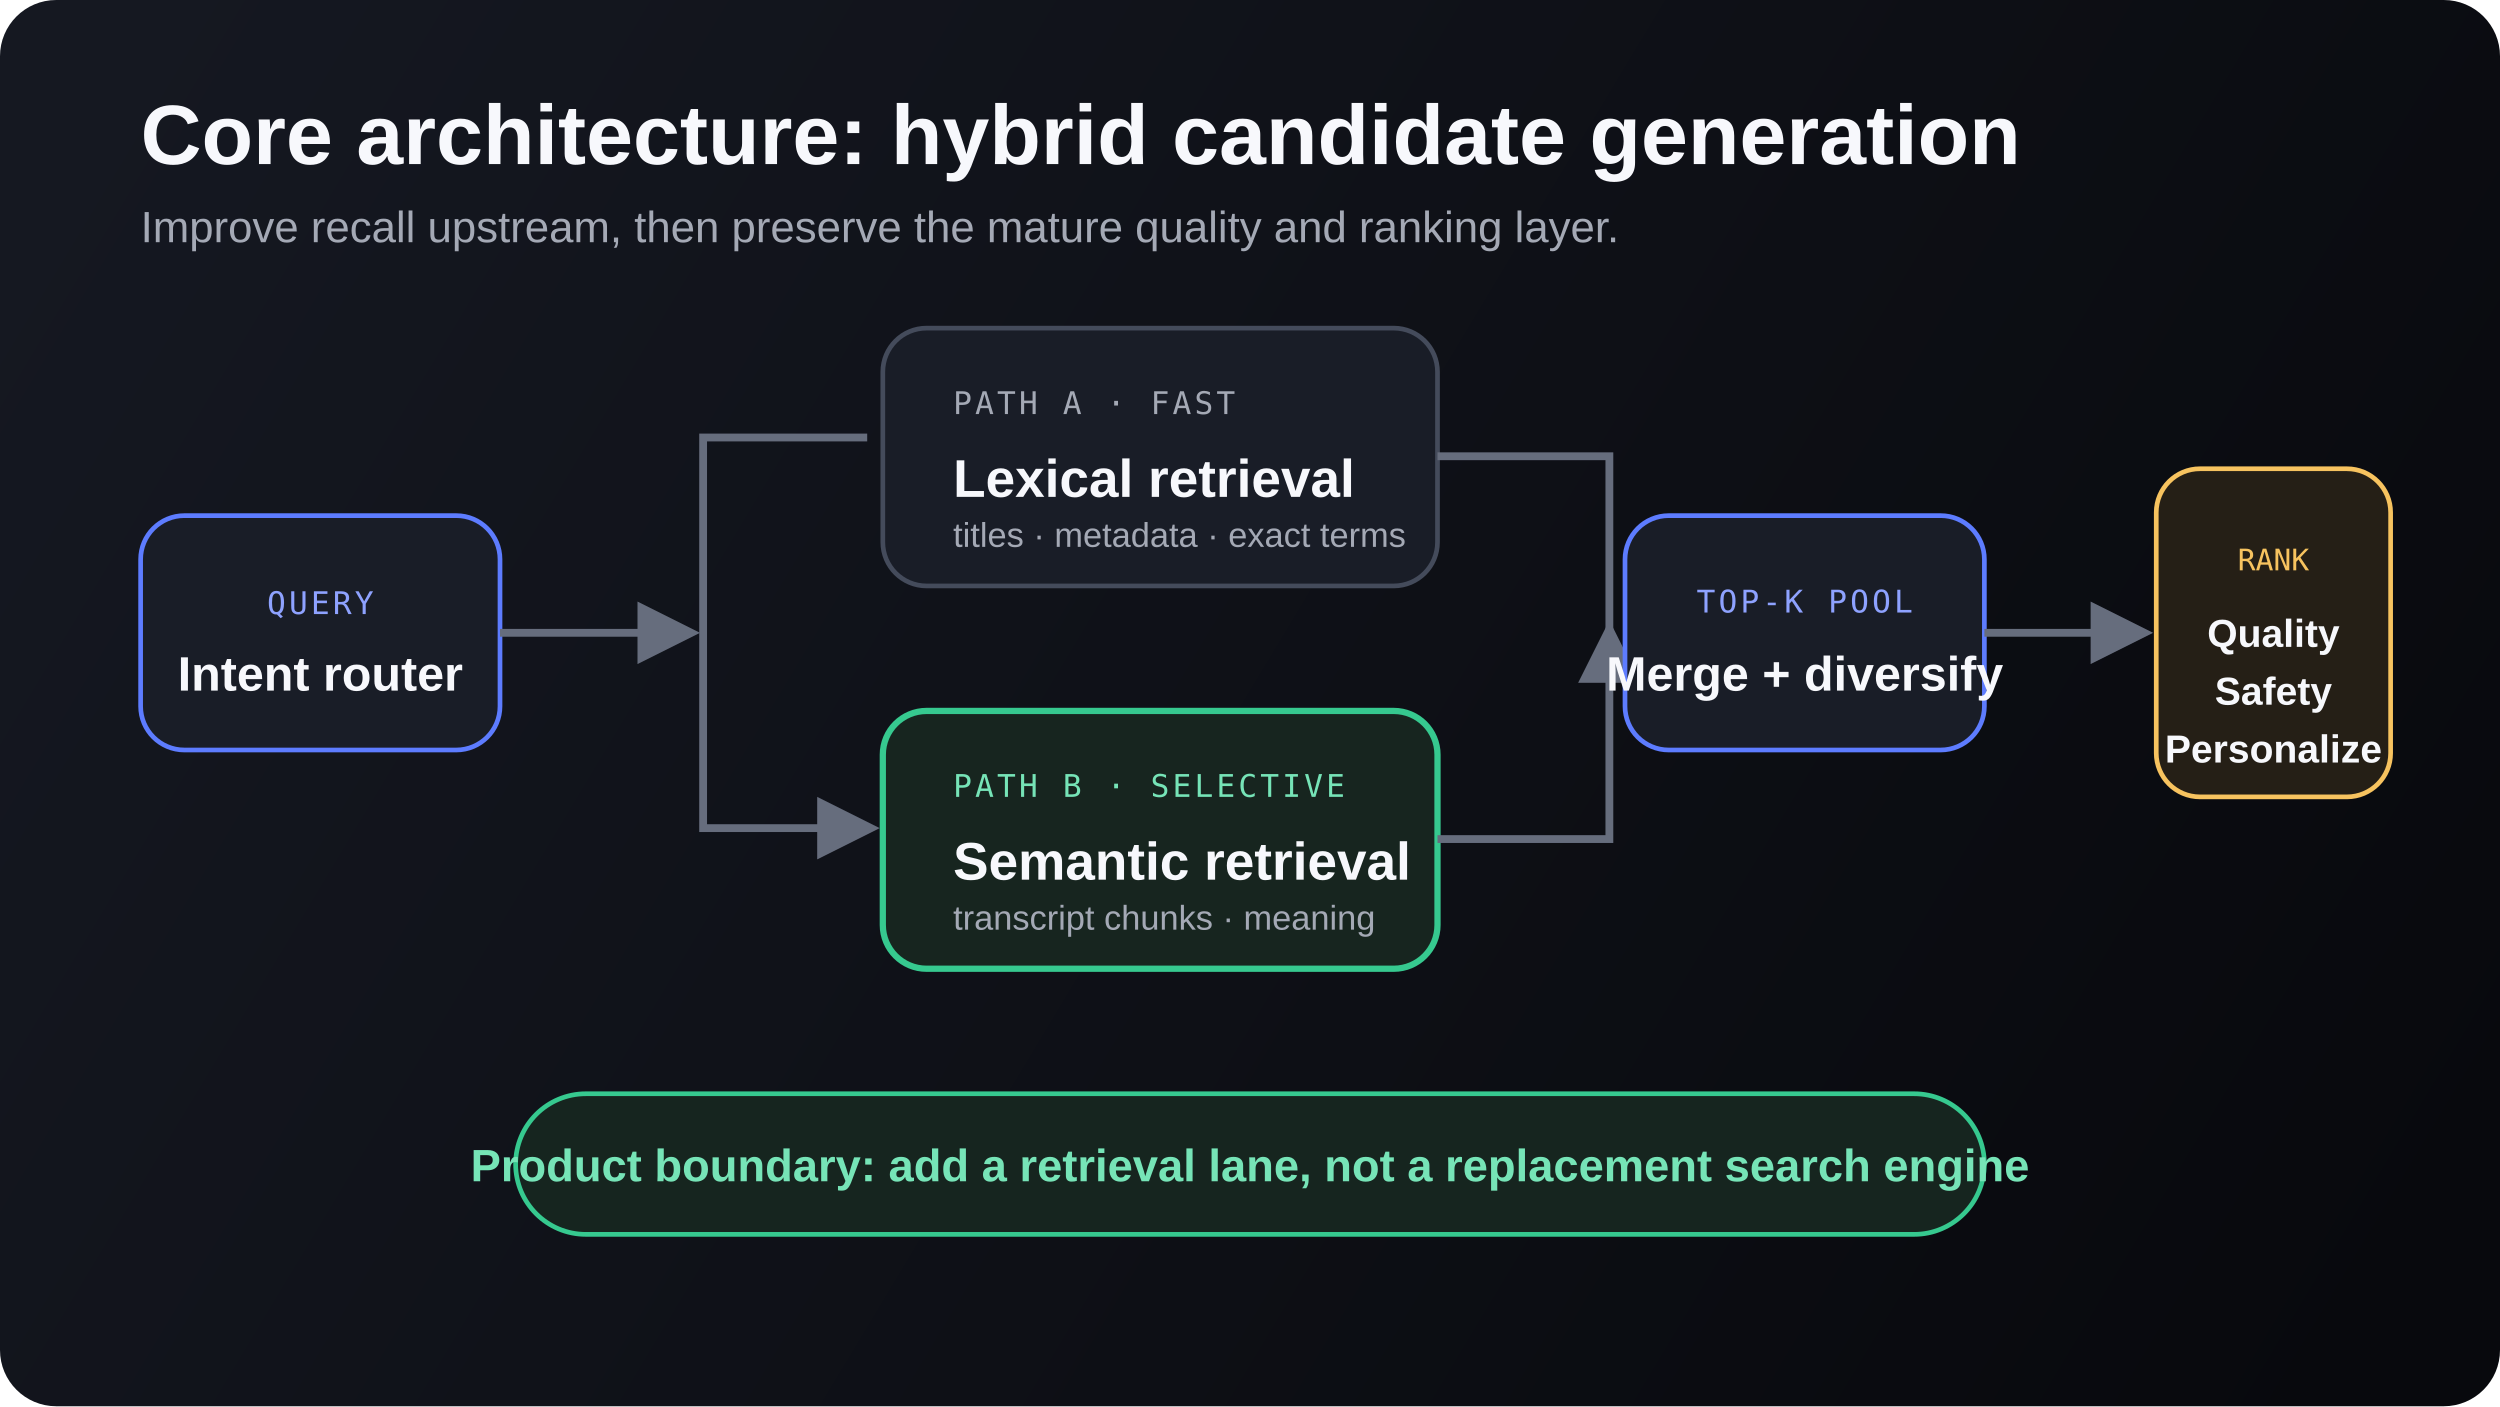
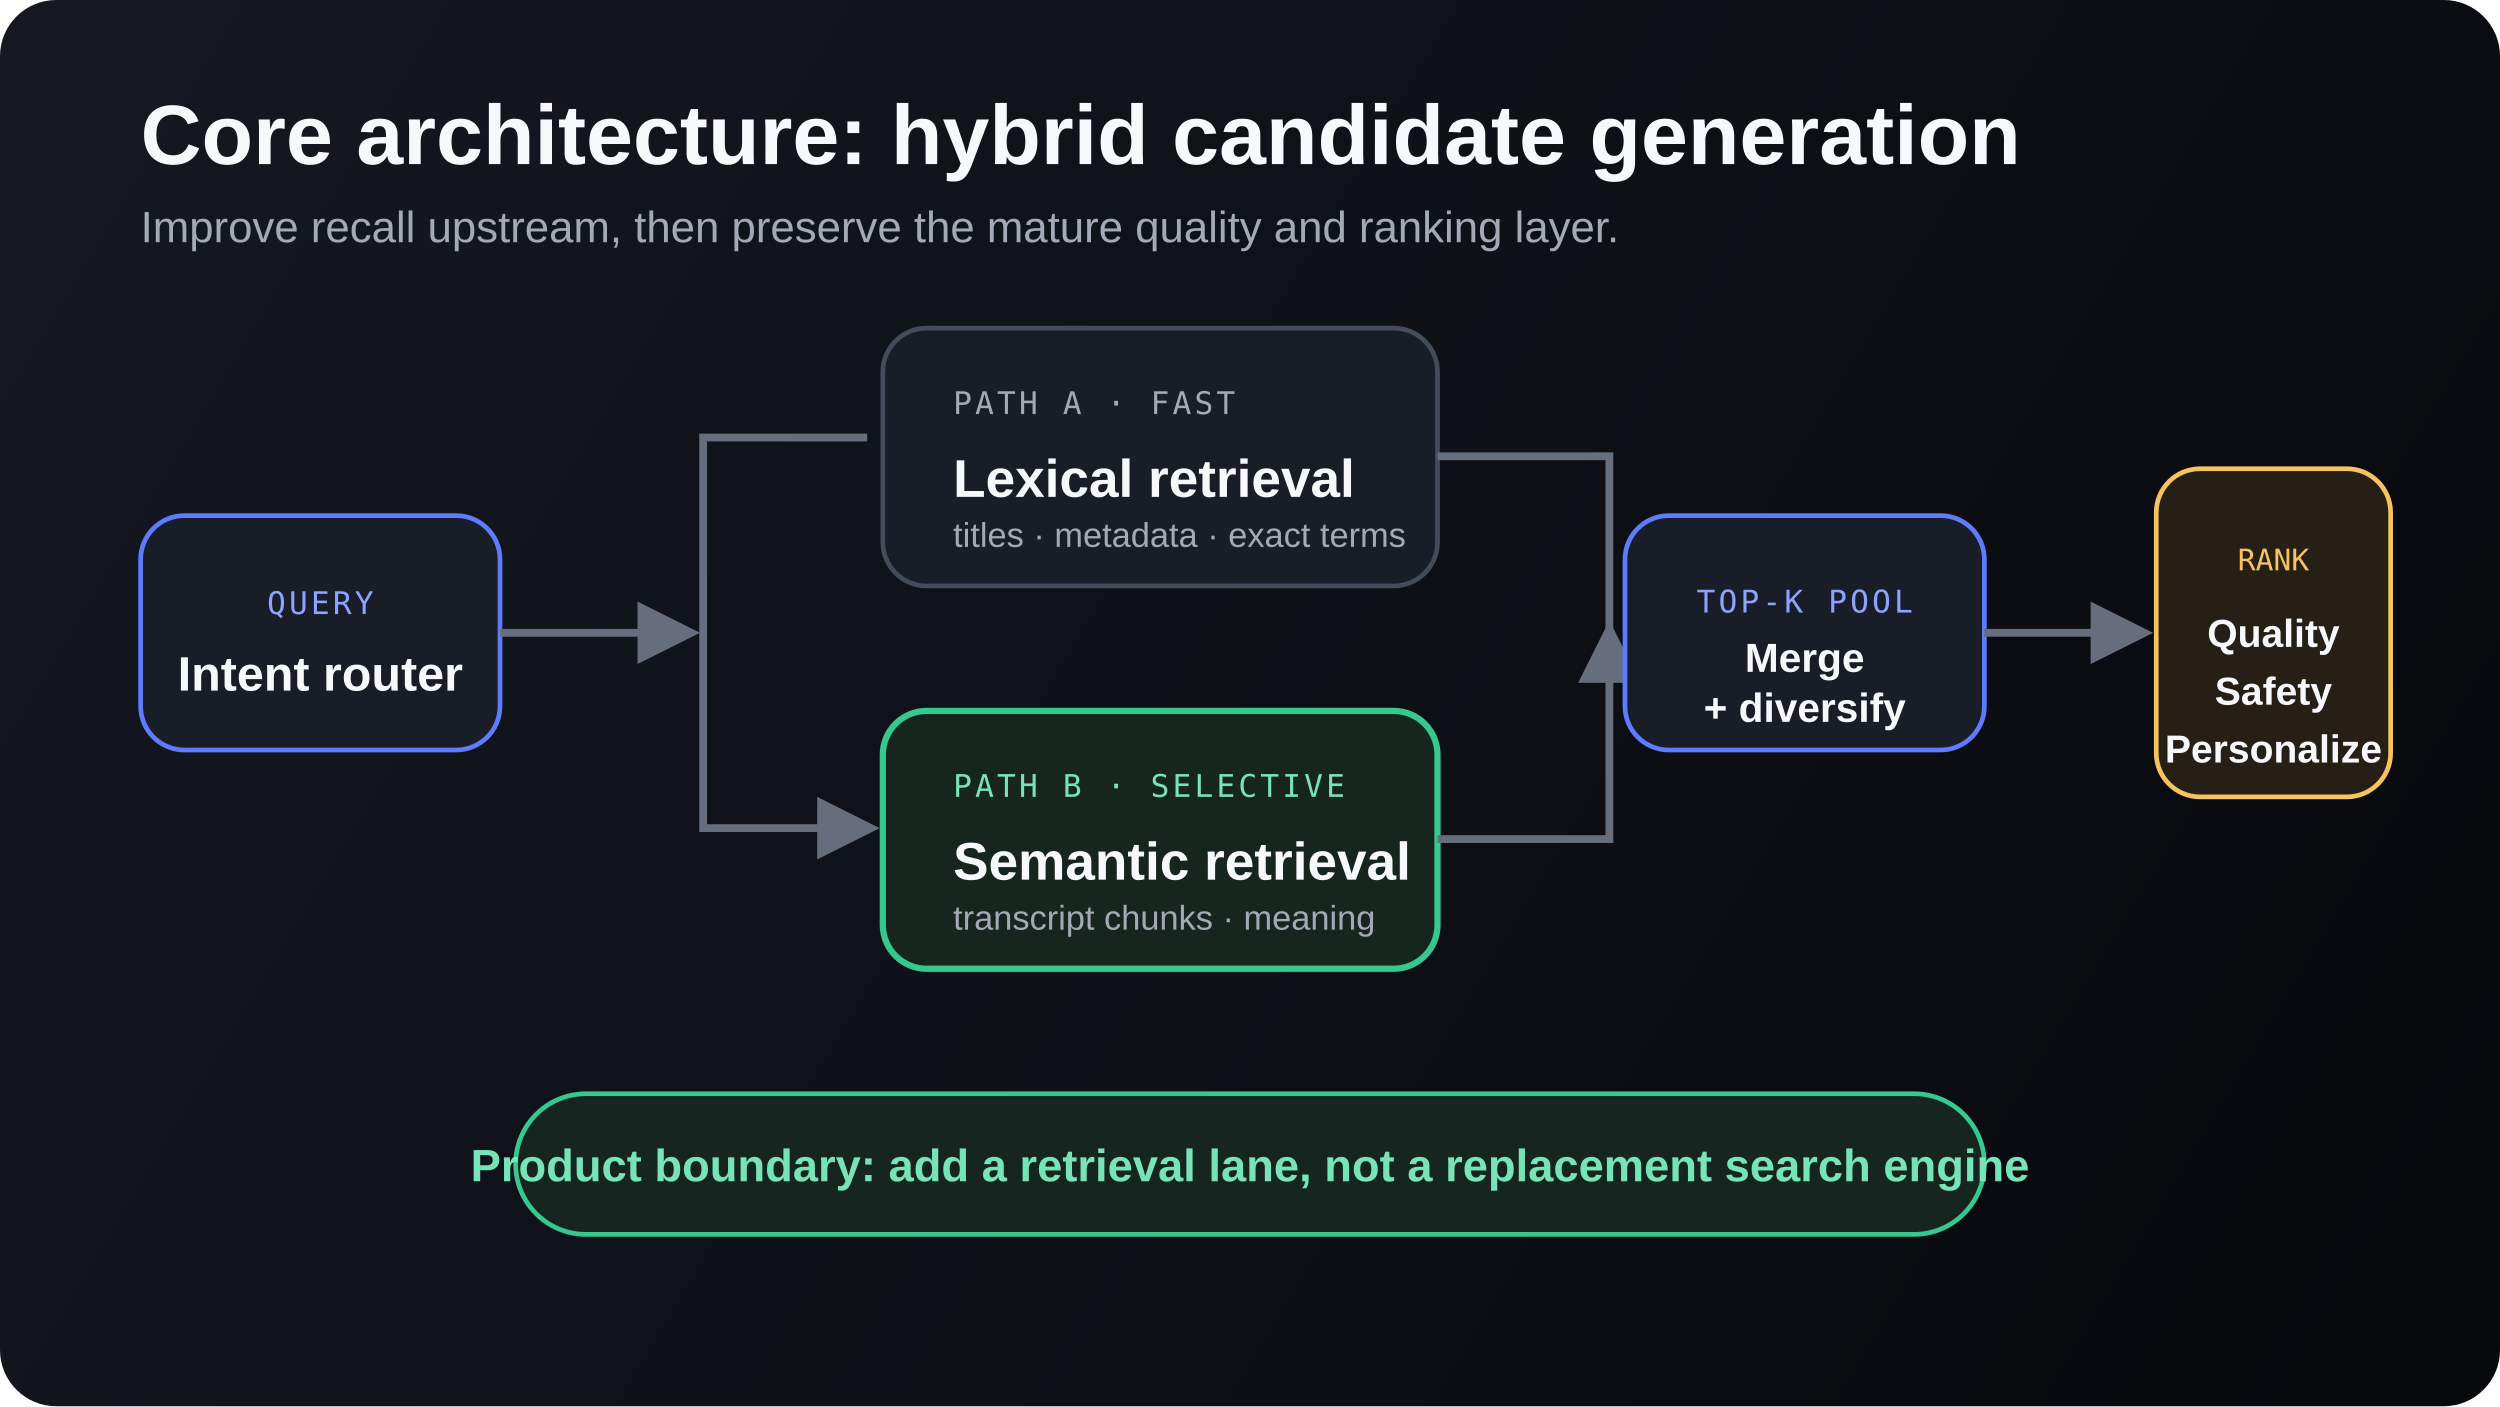
<svg xmlns="http://www.w3.org/2000/svg" width="1600" height="900" viewBox="0 0 1600 900">
  <defs>
    <linearGradient id="bg" x1="80" y1="20" x2="1510" y2="880" gradientUnits="userSpaceOnUse">
      <stop stop-color="#151821" />
      <stop offset="1" stop-color="#08090D" />
    </linearGradient>
    <marker id="arrow" viewBox="0 0 10 10" refX="8" refY="5" markerWidth="8" markerHeight="8" orient="auto">
      <path d="M0 0L10 5L0 10Z" fill="#666D7D" />
    </marker>
  </defs>
  <rect width="1600" height="900" rx="36" fill="url(#bg)" />
  <text x="90" y="105" fill="#F7F8FC" font-family="Arial" font-size="54" font-weight="700">Core architecture: hybrid candidate generation</text>
  <text x="90" y="155" fill="#A4A9B5" font-family="Arial" font-size="28">Improve recall upstream, then preserve the mature quality and ranking layer.</text>
  <rect x="90" y="330" width="230" height="150" rx="28" fill="#191D27" stroke="#5D7CFF" stroke-width="3" />
  <text x="205" y="393" text-anchor="middle" fill="#8EA2FF" font-family="ui-monospace, monospace" font-size="20" letter-spacing="2">QUERY</text>
  <text x="205" y="442" text-anchor="middle" fill="#F7F8FC" font-family="Arial" font-size="31" font-weight="700">Intent router</text>
  <path d="M320 405H440" stroke="#666D7D" stroke-width="5" marker-end="url(#arrow)" />
  <path d="M450 405V280H555M450 405V530H555" stroke="#666D7D" stroke-width="5" fill="none" marker-end="url(#arrow)" />
  <rect x="565" y="210" width="355" height="165" rx="28" fill="#191D27" stroke="#444B5B" stroke-width="3" />
  <text x="610" y="265" fill="#A4A9B5" font-family="ui-monospace, monospace" font-size="20" letter-spacing="2">PATH A · FAST</text>
  <text x="610" y="318" fill="#F7F8FC" font-family="Arial" font-size="34" font-weight="700">Lexical retrieval</text>
  <text x="610" y="350" fill="#A4A9B5" font-family="Arial" font-size="22">titles · metadata · exact terms</text>
  <rect x="565" y="455" width="355" height="165" rx="28" fill="#17251F" stroke="#36C98F" stroke-width="4" />
  <text x="610" y="510" fill="#76E4B7" font-family="ui-monospace, monospace" font-size="20" letter-spacing="2">PATH B · SELECTIVE</text>
  <text x="610" y="563" fill="#F7F8FC" font-family="Arial" font-size="34" font-weight="700">Semantic retrieval</text>
  <text x="610" y="595" fill="#A4A9B5" font-family="Arial" font-size="22">transcript chunks · meaning</text>
  <path d="M920 292H1030V405M920 537H1030V405" stroke="#666D7D" stroke-width="5" fill="none" marker-end="url(#arrow)" />
  <rect x="1040" y="330" width="230" height="150" rx="28" fill="#191D27" stroke="#5D7CFF" stroke-width="3" />
  <text x="1155" y="392" text-anchor="middle" fill="#8EA2FF" font-family="ui-monospace, monospace" font-size="20" letter-spacing="2">TOP-K POOL</text>
-   <text x="1155" y="442" text-anchor="middle" fill="#F7F8FC" font-family="Arial" font-size="31" font-weight="700">Merge + diversify</text>
+   <text x="1155" y="430" text-anchor="middle" fill="#F7F8FC" font-family="Arial" font-size="26" font-weight="700">Merge</text>
+   <text x="1155" y="462" text-anchor="middle" fill="#F7F8FC" font-family="Arial" font-size="26" font-weight="700">+ diversify</text>
  <path d="M1270 405H1370" stroke="#666D7D" stroke-width="5" marker-end="url(#arrow)" />
  <rect x="1380" y="300" width="150" height="210" rx="28" fill="#251F16" stroke="#F7C35F" stroke-width="3" />
  <text x="1455" y="365" text-anchor="middle" fill="#F7C35F" font-family="ui-monospace, monospace" font-size="19">RANK</text>
  <text x="1455" y="414" text-anchor="middle" fill="#F7F8FC" font-family="Arial" font-size="25" font-weight="700">Quality</text>
  <text x="1455" y="451" text-anchor="middle" fill="#F7F8FC" font-family="Arial" font-size="25" font-weight="700">Safety</text>
-   <text x="1455" y="488" text-anchor="middle" fill="#F7F8FC" font-family="Arial" font-size="25" font-weight="700">Personalize</text>
+   <text x="1455" y="488" text-anchor="middle" fill="#F7F8FC" font-family="Arial" font-size="25" font-weight="700" textLength="120" lengthAdjust="spacingAndGlyphs">Personalize</text>
  <rect x="330" y="700" width="940" height="90" rx="45" fill="#16251F" stroke="#36C98F" stroke-width="3" />
-   <text x="800" y="756" text-anchor="middle" fill="#76E4B7" font-family="Arial" font-size="29" font-weight="700">Product boundary: add a retrieval lane, not a replacement search engine</text>
+   <text x="800" y="756" text-anchor="middle" fill="#76E4B7" font-family="Arial" font-size="29" font-weight="700" textLength="820" lengthAdjust="spacingAndGlyphs">Product boundary: add a retrieval lane, not a replacement search engine</text>
</svg>
